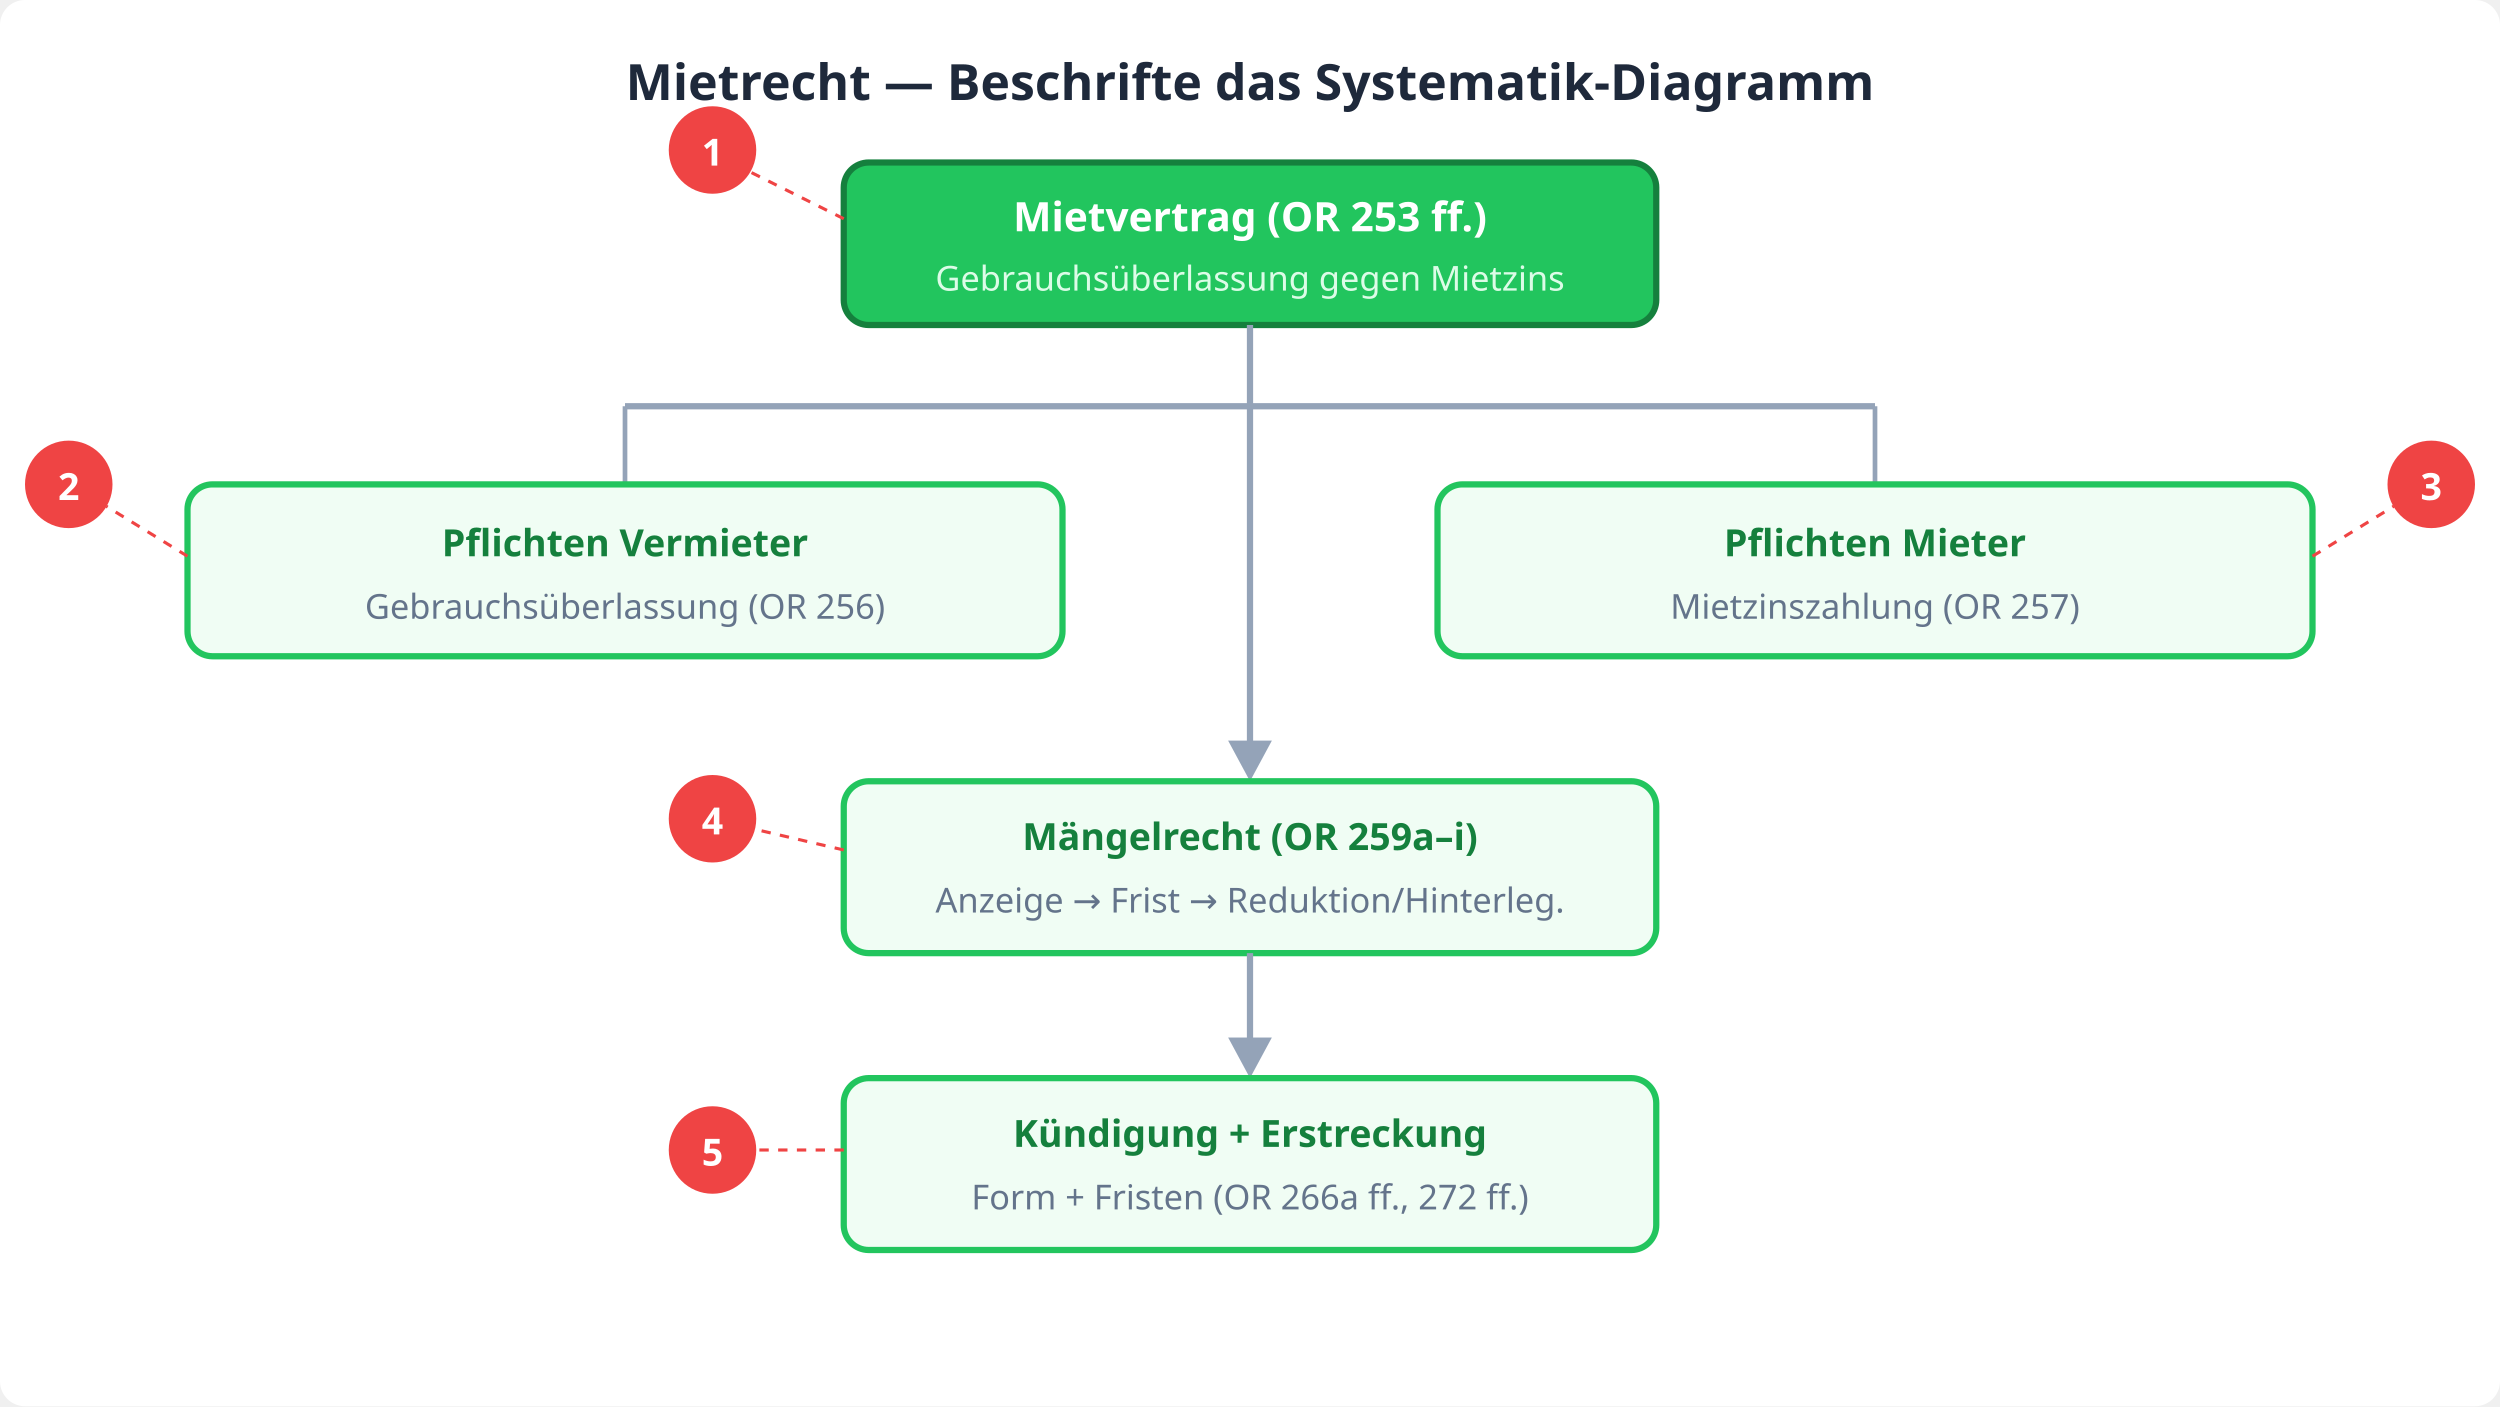
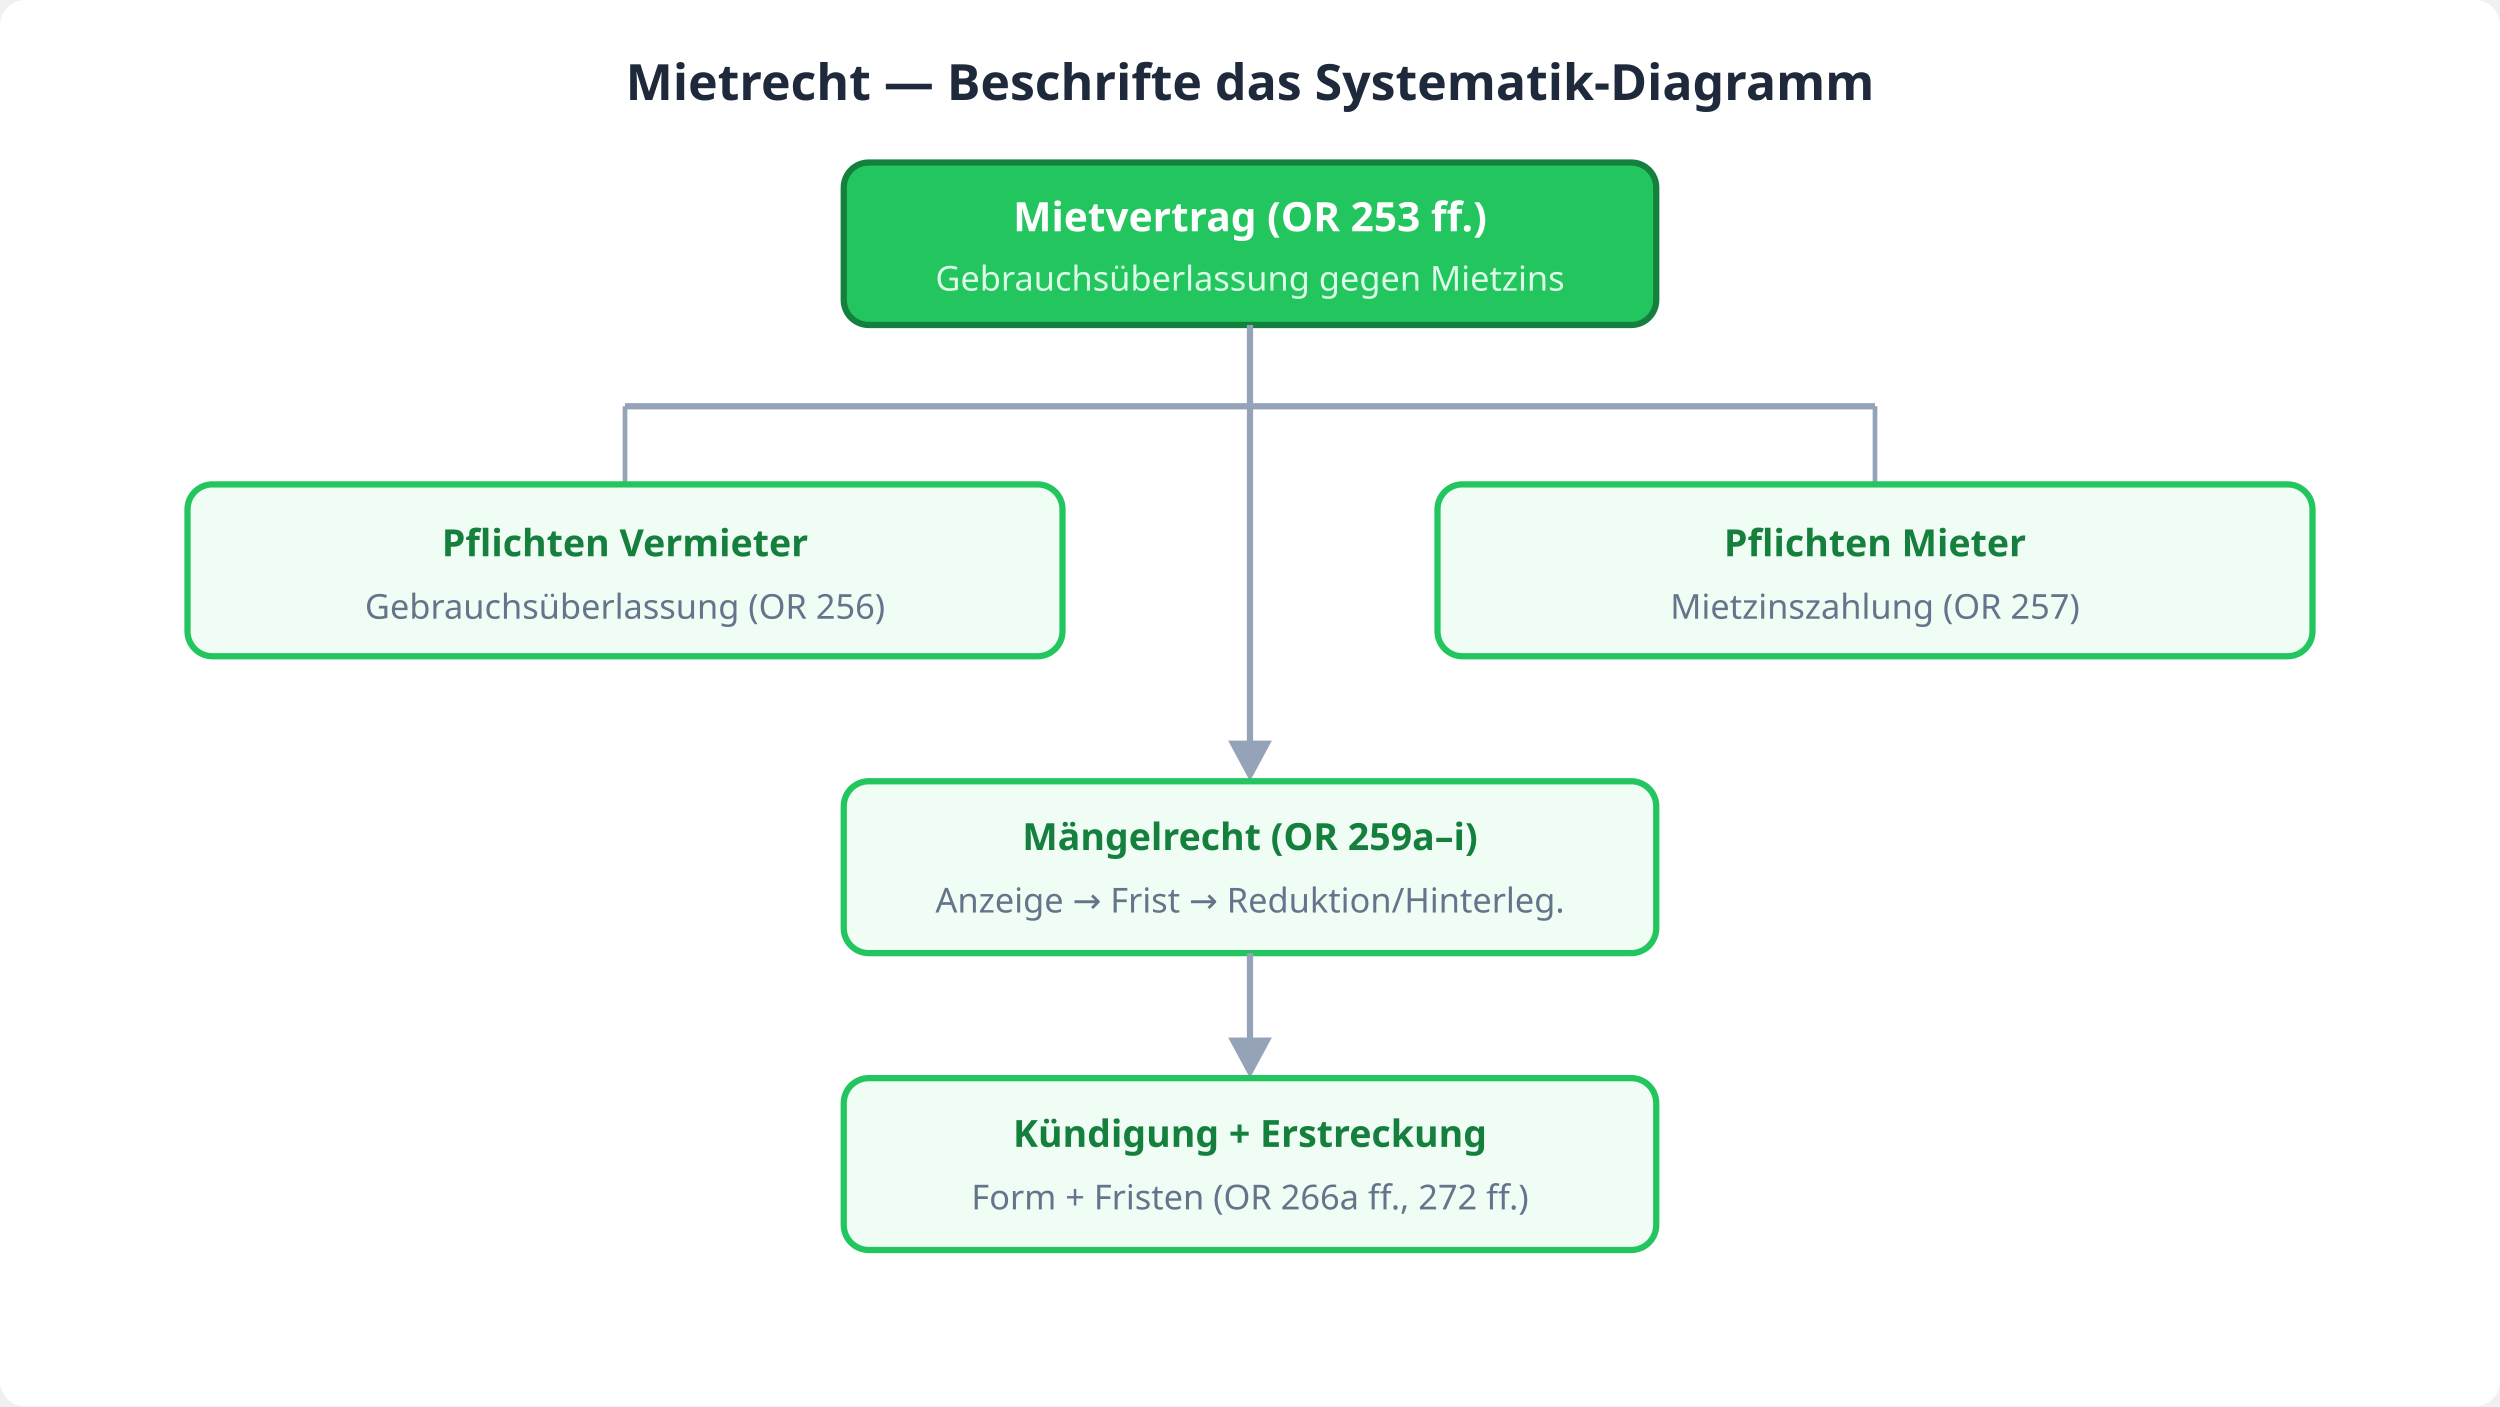
<svg xmlns="http://www.w3.org/2000/svg" viewBox="0 0 800 450" width="800" height="450">
  <rect width="800" height="450" fill="#ffffff" rx="8" />
  <text x="400" y="32" text-anchor="middle" font-family="'DM Sans',system-ui,sans-serif" font-size="16" font-weight="700" fill="#1e293b">Mietrecht — Beschrifte das Systematik-Diagramm</text>
  <rect x="270" y="52" width="260" height="52" rx="8" fill="#22c55e" stroke="#15803d" stroke-width="2" />
  <text x="400" y="74" text-anchor="middle" font-family="'DM Sans',system-ui,sans-serif" font-size="13" font-weight="700" fill="#ffffff">Mietvertrag (OR 253 ff.)</text>
  <text x="400" y="93" text-anchor="middle" font-family="'DM Sans',system-ui,sans-serif" font-size="11" fill="#dcfce7">Gebrauchsüberlassung gegen Mietzins</text>
  <line x1="400" y1="104" x2="400" y2="130" stroke="#94a3b8" stroke-width="2" />
  <line x1="200" y1="130" x2="600" y2="130" stroke="#94a3b8" stroke-width="2" />
  <line x1="200" y1="130" x2="200" y2="155" stroke="#94a3b8" stroke-width="1.5" />
  <line x1="600" y1="130" x2="600" y2="155" stroke="#94a3b8" stroke-width="1.5" />
  <rect x="60" y="155" width="280" height="55" rx="8" fill="#f0fdf4" stroke="#22c55e" stroke-width="2" />
  <text x="200" y="178" text-anchor="middle" font-family="'DM Sans',system-ui,sans-serif" font-size="12" font-weight="600" fill="#15803d">Pflichten Vermieter</text>
  <text x="200" y="198" text-anchor="middle" font-family="'DM Sans',system-ui,sans-serif" font-size="11" fill="#64748b">Gebrauchsüberlassung (OR 256)</text>
  <rect x="460" y="155" width="280" height="55" rx="8" fill="#f0fdf4" stroke="#22c55e" stroke-width="2" />
  <text x="600" y="178" text-anchor="middle" font-family="'DM Sans',system-ui,sans-serif" font-size="12" font-weight="600" fill="#15803d">Pflichten Mieter</text>
  <text x="600" y="198" text-anchor="middle" font-family="'DM Sans',system-ui,sans-serif" font-size="11" fill="#64748b">Mietzinszahlung (OR 257)</text>
  <line x1="400" y1="130" x2="400" y2="240" stroke="#94a3b8" stroke-width="2" />
  <polygon points="393,237 407,237 400,250" fill="#94a3b8" />
  <rect x="270" y="250" width="260" height="55" rx="8" fill="#f0fdf4" stroke="#22c55e" stroke-width="2" />
  <text x="400" y="272" text-anchor="middle" font-family="'DM Sans',system-ui,sans-serif" font-size="12" font-weight="600" fill="#15803d">Mängelrecht (OR 259a–i)</text>
  <text x="400" y="292" text-anchor="middle" font-family="'DM Sans',system-ui,sans-serif" font-size="11" fill="#64748b">Anzeige → Frist → Reduktion/Hinterleg.</text>
  <line x1="400" y1="305" x2="400" y2="335" stroke="#94a3b8" stroke-width="2" />
  <polygon points="393,332 407,332 400,345" fill="#94a3b8" />
  <rect x="270" y="345" width="260" height="55" rx="8" fill="#f0fdf4" stroke="#22c55e" stroke-width="2" />
  <text x="400" y="367" text-anchor="middle" font-family="'DM Sans',system-ui,sans-serif" font-size="12" font-weight="600" fill="#15803d">Kündigung + Erstreckung</text>
  <text x="400" y="387" text-anchor="middle" font-family="'DM Sans',system-ui,sans-serif" font-size="11" fill="#64748b">Form + Fristen (OR 266a ff., 272 ff.)</text>
-   <line x1="270" y1="70" x2="240" y2="55" stroke="#ef4444" stroke-width="1" stroke-dasharray="3,3" />
-   <circle cx="228" cy="48" r="14" fill="#ef4444" />
-   <text x="228" y="53" text-anchor="middle" font-family="'DM Sans',system-ui,sans-serif" font-size="12" font-weight="700" fill="#ffffff">1</text>
-   <line x1="60" y1="178" x2="34" y2="162" stroke="#ef4444" stroke-width="1" stroke-dasharray="3,3" />
-   <circle cx="22" cy="155" r="14" fill="#ef4444" />
-   <text x="22" y="160" text-anchor="middle" font-family="'DM Sans',system-ui,sans-serif" font-size="12" font-weight="700" fill="#ffffff">2</text>
-   <line x1="740" y1="178" x2="766" y2="162" stroke="#ef4444" stroke-width="1" stroke-dasharray="3,3" />
-   <circle cx="778" cy="155" r="14" fill="#ef4444" />
-   <text x="778" y="160" text-anchor="middle" font-family="'DM Sans',system-ui,sans-serif" font-size="12" font-weight="700" fill="#ffffff">3</text>
-   <line x1="270" y1="272" x2="240" y2="265" stroke="#ef4444" stroke-width="1" stroke-dasharray="3,3" />
-   <circle cx="228" cy="262" r="14" fill="#ef4444" />
-   <text x="228" y="267" text-anchor="middle" font-family="'DM Sans',system-ui,sans-serif" font-size="12" font-weight="700" fill="#ffffff">4</text>
-   <line x1="270" y1="368" x2="240" y2="368" stroke="#ef4444" stroke-width="1" stroke-dasharray="3,3" />
-   <circle cx="228" cy="368" r="14" fill="#ef4444" />
-   <text x="228" y="373" text-anchor="middle" font-family="'DM Sans',system-ui,sans-serif" font-size="12" font-weight="700" fill="#ffffff">5</text>
</svg>
